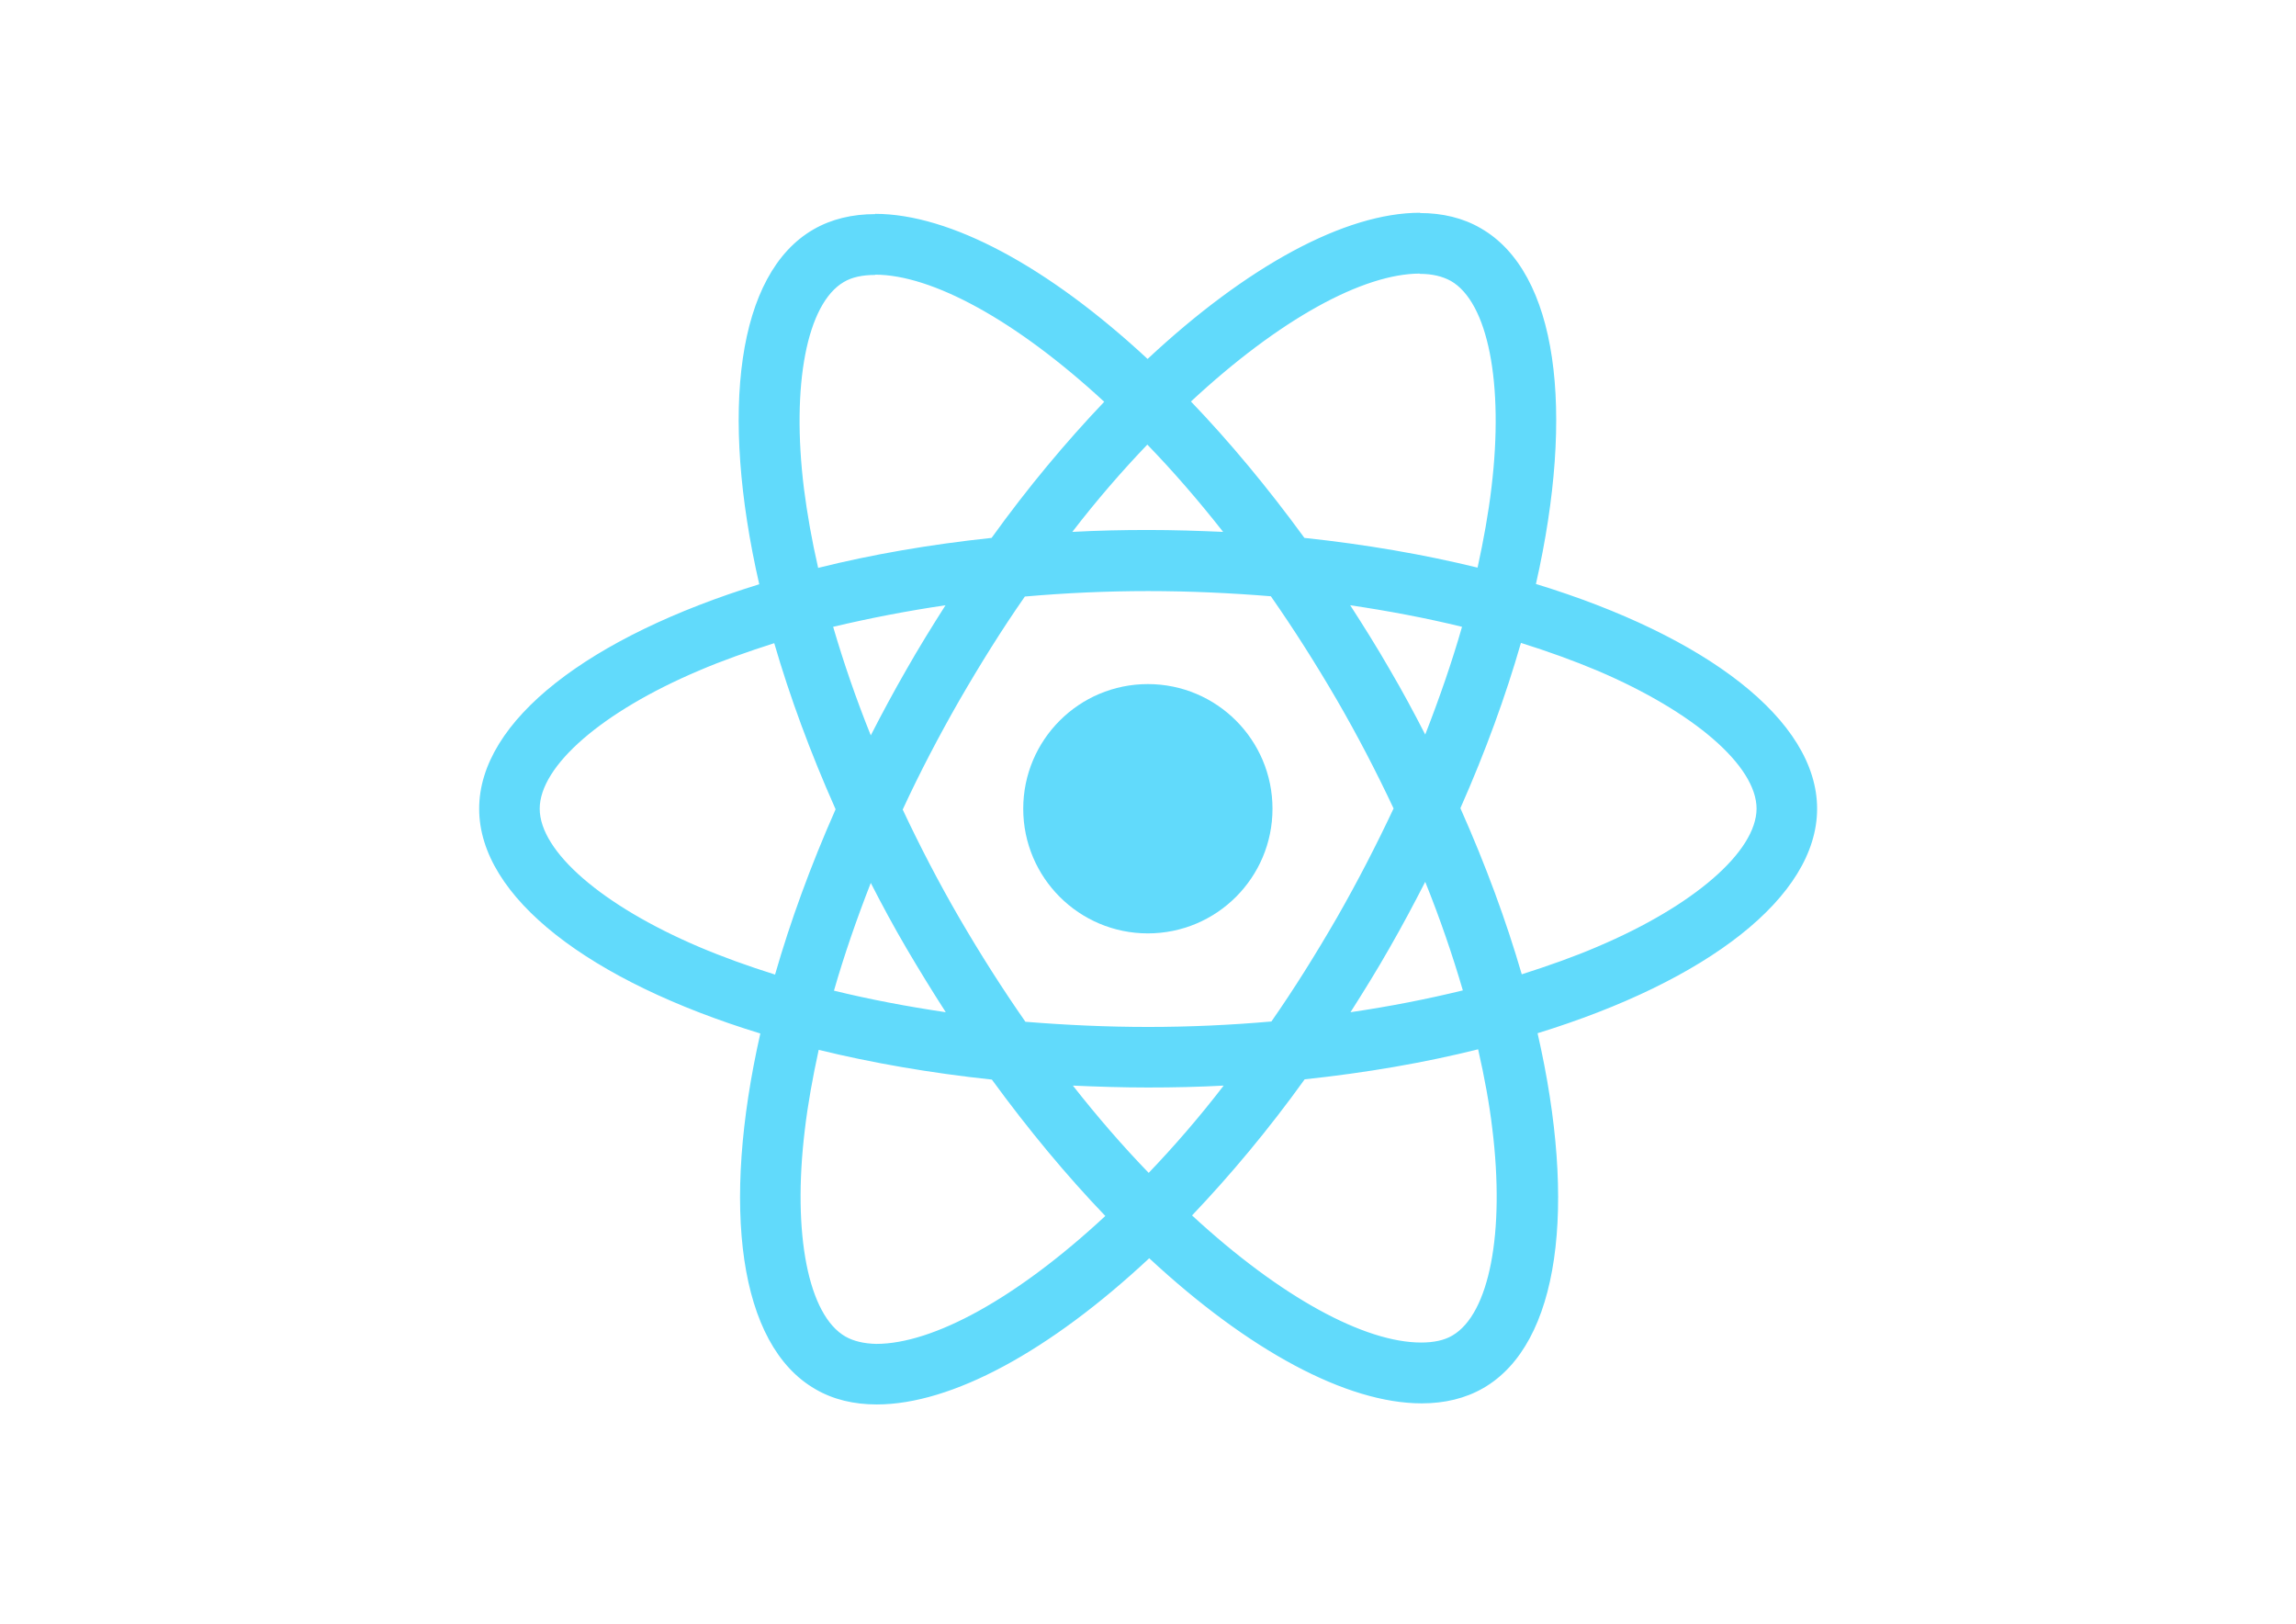
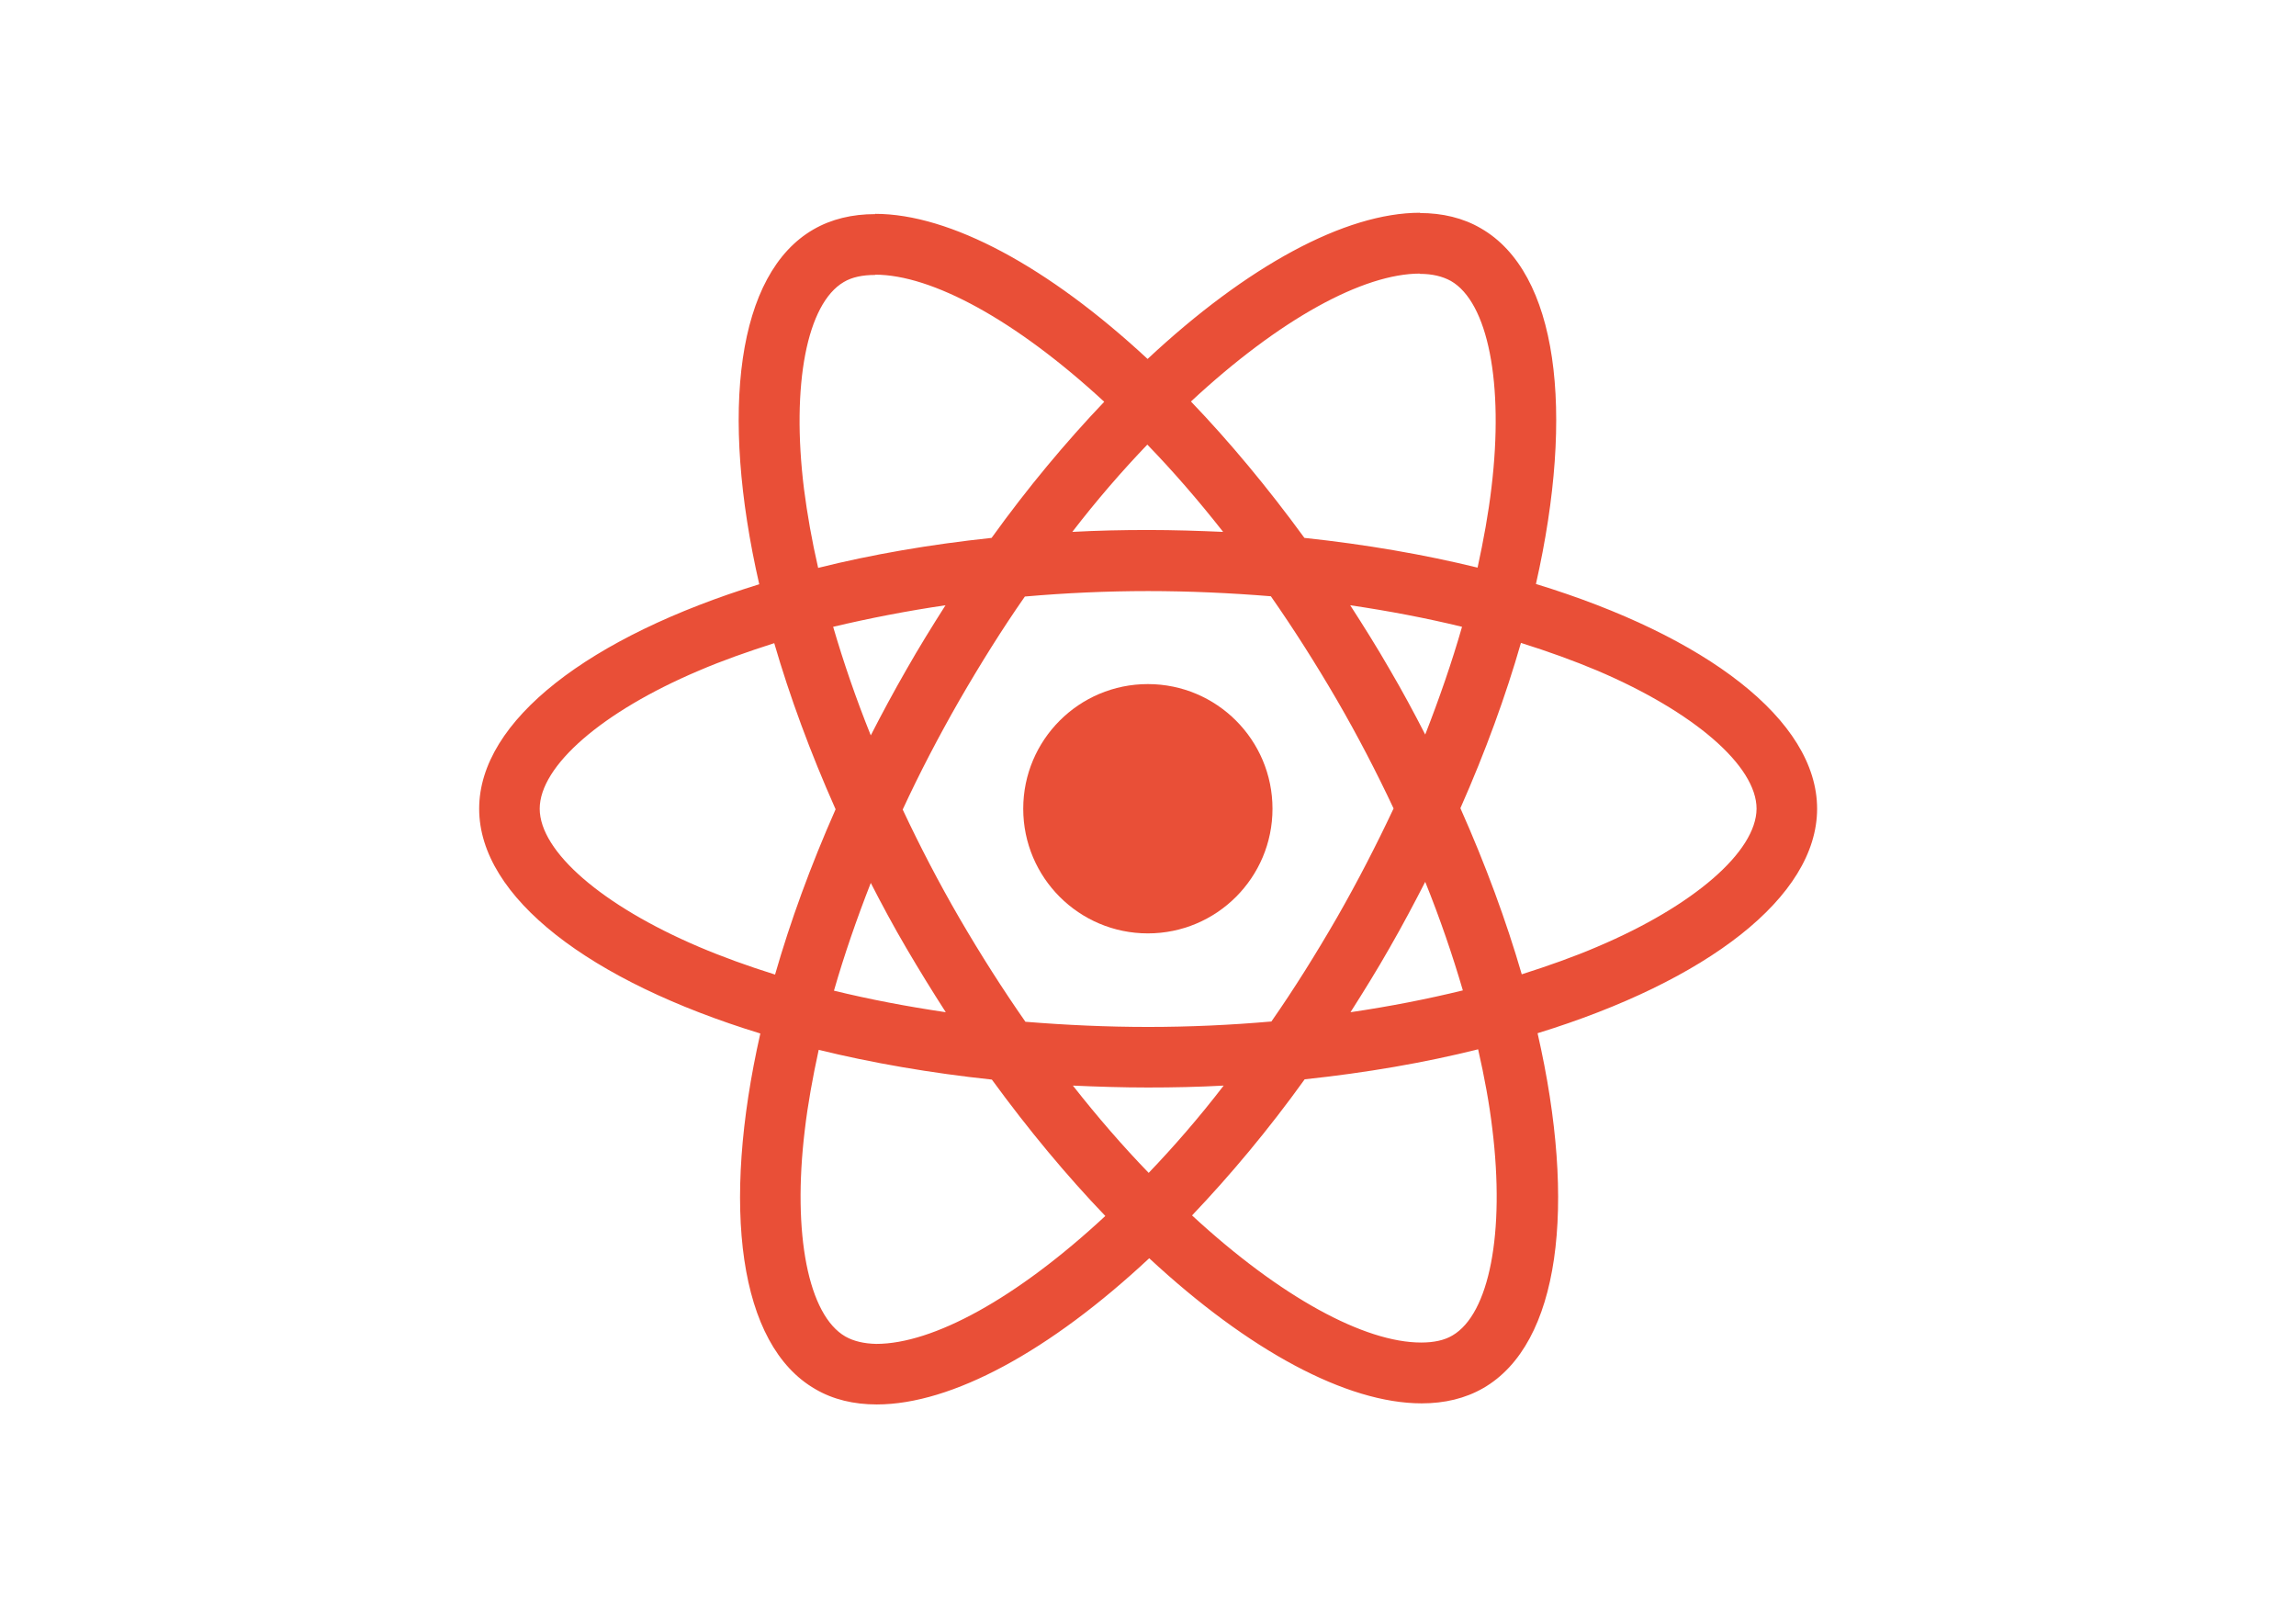
<svg xmlns="http://www.w3.org/2000/svg" viewBox="0 0 841.9 595.3">
-   <g fill="#61DAFB">
+   <g fill="#E94F37">
    <path d="M666.3 296.5c0-32.5-40.7-63.3-103.1-82.4 14.4-63.6 8-114.2-20.2-130.4-6.5-3.8-14.1-5.6-22.4-5.6v22.3c4.6 0 8.3.9 11.4 2.6 13.6 7.8 19.5 37.5 14.9 75.7-1.1 9.4-2.9 19.3-5.1 29.4-19.6-4.8-41-8.5-63.5-10.9-13.5-18.5-27.5-35.3-41.6-50 32.6-30.3 63.2-46.9 84-46.9V78c-27.5 0-63.5 19.6-99.9 53.6-36.4-33.8-72.4-53.2-99.9-53.2v22.3c20.7 0 51.4 16.5 84 46.6-14 14.7-28 31.4-41.3 49.9-22.6 2.4-44 6.1-63.6 11-2.3-10-4-19.7-5.2-29-4.7-38.2 1.1-67.9 14.6-75.8 3-1.8 6.9-2.6 11.5-2.6V78.5c-8.4 0-16 1.8-22.6 5.6-28.1 16.2-34.4 66.7-19.9 130.1-62.2 19.2-102.7 49.9-102.7 82.3 0 32.5 40.7 63.3 103.1 82.4-14.4 63.6-8 114.2 20.2 130.4 6.5 3.8 14.1 5.6 22.5 5.6 27.5 0 63.5-19.6 99.9-53.6 36.4 33.8 72.4 53.2 99.9 53.2 8.4 0 16-1.8 22.6-5.6 28.1-16.2 34.4-66.7 19.9-130.1 62-19.1 102.5-49.9 102.5-82.3zm-130.2-66.7c-3.7 12.9-8.3 26.2-13.5 39.5-4.1-8-8.4-16-13.1-24-4.6-8-9.5-15.8-14.4-23.4 14.2 2.1 27.9 4.7 41 7.9zm-45.8 106.5c-7.8 13.5-15.8 26.3-24.1 38.2-14.9 1.3-30 2-45.2 2-15.1 0-30.2-.7-45-1.9-8.3-11.9-16.4-24.6-24.2-38-7.6-13.1-14.5-26.4-20.8-39.8 6.2-13.4 13.2-26.8 20.7-39.9 7.8-13.5 15.8-26.3 24.1-38.2 14.9-1.3 30-2 45.2-2 15.1 0 30.2.7 45 1.9 8.3 11.9 16.4 24.6 24.2 38 7.6 13.1 14.5 26.4 20.8 39.8-6.3 13.4-13.2 26.8-20.7 39.9zm32.3-13c5.4 13.4 10 26.8 13.8 39.8-13.1 3.2-26.9 5.9-41.2 8 4.9-7.7 9.8-15.6 14.4-23.7 4.6-8 8.9-16.1 13-24.1zM421.2 430c-9.3-9.6-18.6-20.3-27.8-32 9 .4 18.2.7 27.5.7 9.4 0 18.7-.2 27.8-.7-9 11.7-18.3 22.4-27.5 32zm-74.4-58.9c-14.2-2.1-27.9-4.7-41-7.9 3.7-12.9 8.3-26.2 13.5-39.5 4.1 8 8.4 16 13.1 24 4.7 8 9.5 15.8 14.4 23.4zM420.7 163c9.3 9.6 18.6 20.3 27.8 32-9-.4-18.2-.7-27.5-.7-9.4 0-18.7.2-27.8.7 9-11.7 18.3-22.4 27.5-32zm-74 58.9c-4.9 7.7-9.8 15.6-14.4 23.7-4.6 8-8.9 16-13 24-5.4-13.4-10-26.8-13.8-39.8 13.1-3.1 26.9-5.8 41.2-7.9zm-90.5 125.2c-35.4-15.1-58.3-34.9-58.3-50.6 0-15.7 22.9-35.6 58.3-50.6 8.6-3.7 18-7 27.7-10.1 5.7 19.6 13.2 40 22.5 60.9-9.2 20.8-16.6 41.1-22.2 60.6-9.9-3.1-19.3-6.5-28-10.2zM310 490c-13.6-7.8-19.5-37.5-14.9-75.7 1.1-9.4 2.9-19.3 5.1-29.4 19.6 4.8 41 8.5 63.5 10.9 13.5 18.5 27.5 35.3 41.6 50-32.6 30.3-63.2 46.9-84 46.9-4.5-.1-8.3-1-11.3-2.7zm237.2-76.2c4.7 38.2-1.1 67.9-14.6 75.8-3 1.8-6.9 2.6-11.5 2.6-20.7 0-51.4-16.5-84-46.6 14-14.7 28-31.4 41.3-49.9 22.6-2.4 44-6.1 63.6-11 2.3 10.1 4.1 19.8 5.2 29.1zm38.5-66.7c-8.6 3.7-18 7-27.7 10.1-5.7-19.6-13.2-40-22.5-60.9 9.2-20.8 16.6-41.1 22.2-60.6 9.9 3.1 19.3 6.5 28.1 10.2 35.4 15.1 58.3 34.9 58.3 50.6-.1 15.7-23 35.6-58.4 50.6zM320.8 78.4z" />
    <circle cx="420.9" cy="296.5" r="45.7" />
    <path d="M520.5 78.1z" />
  </g>
</svg>
